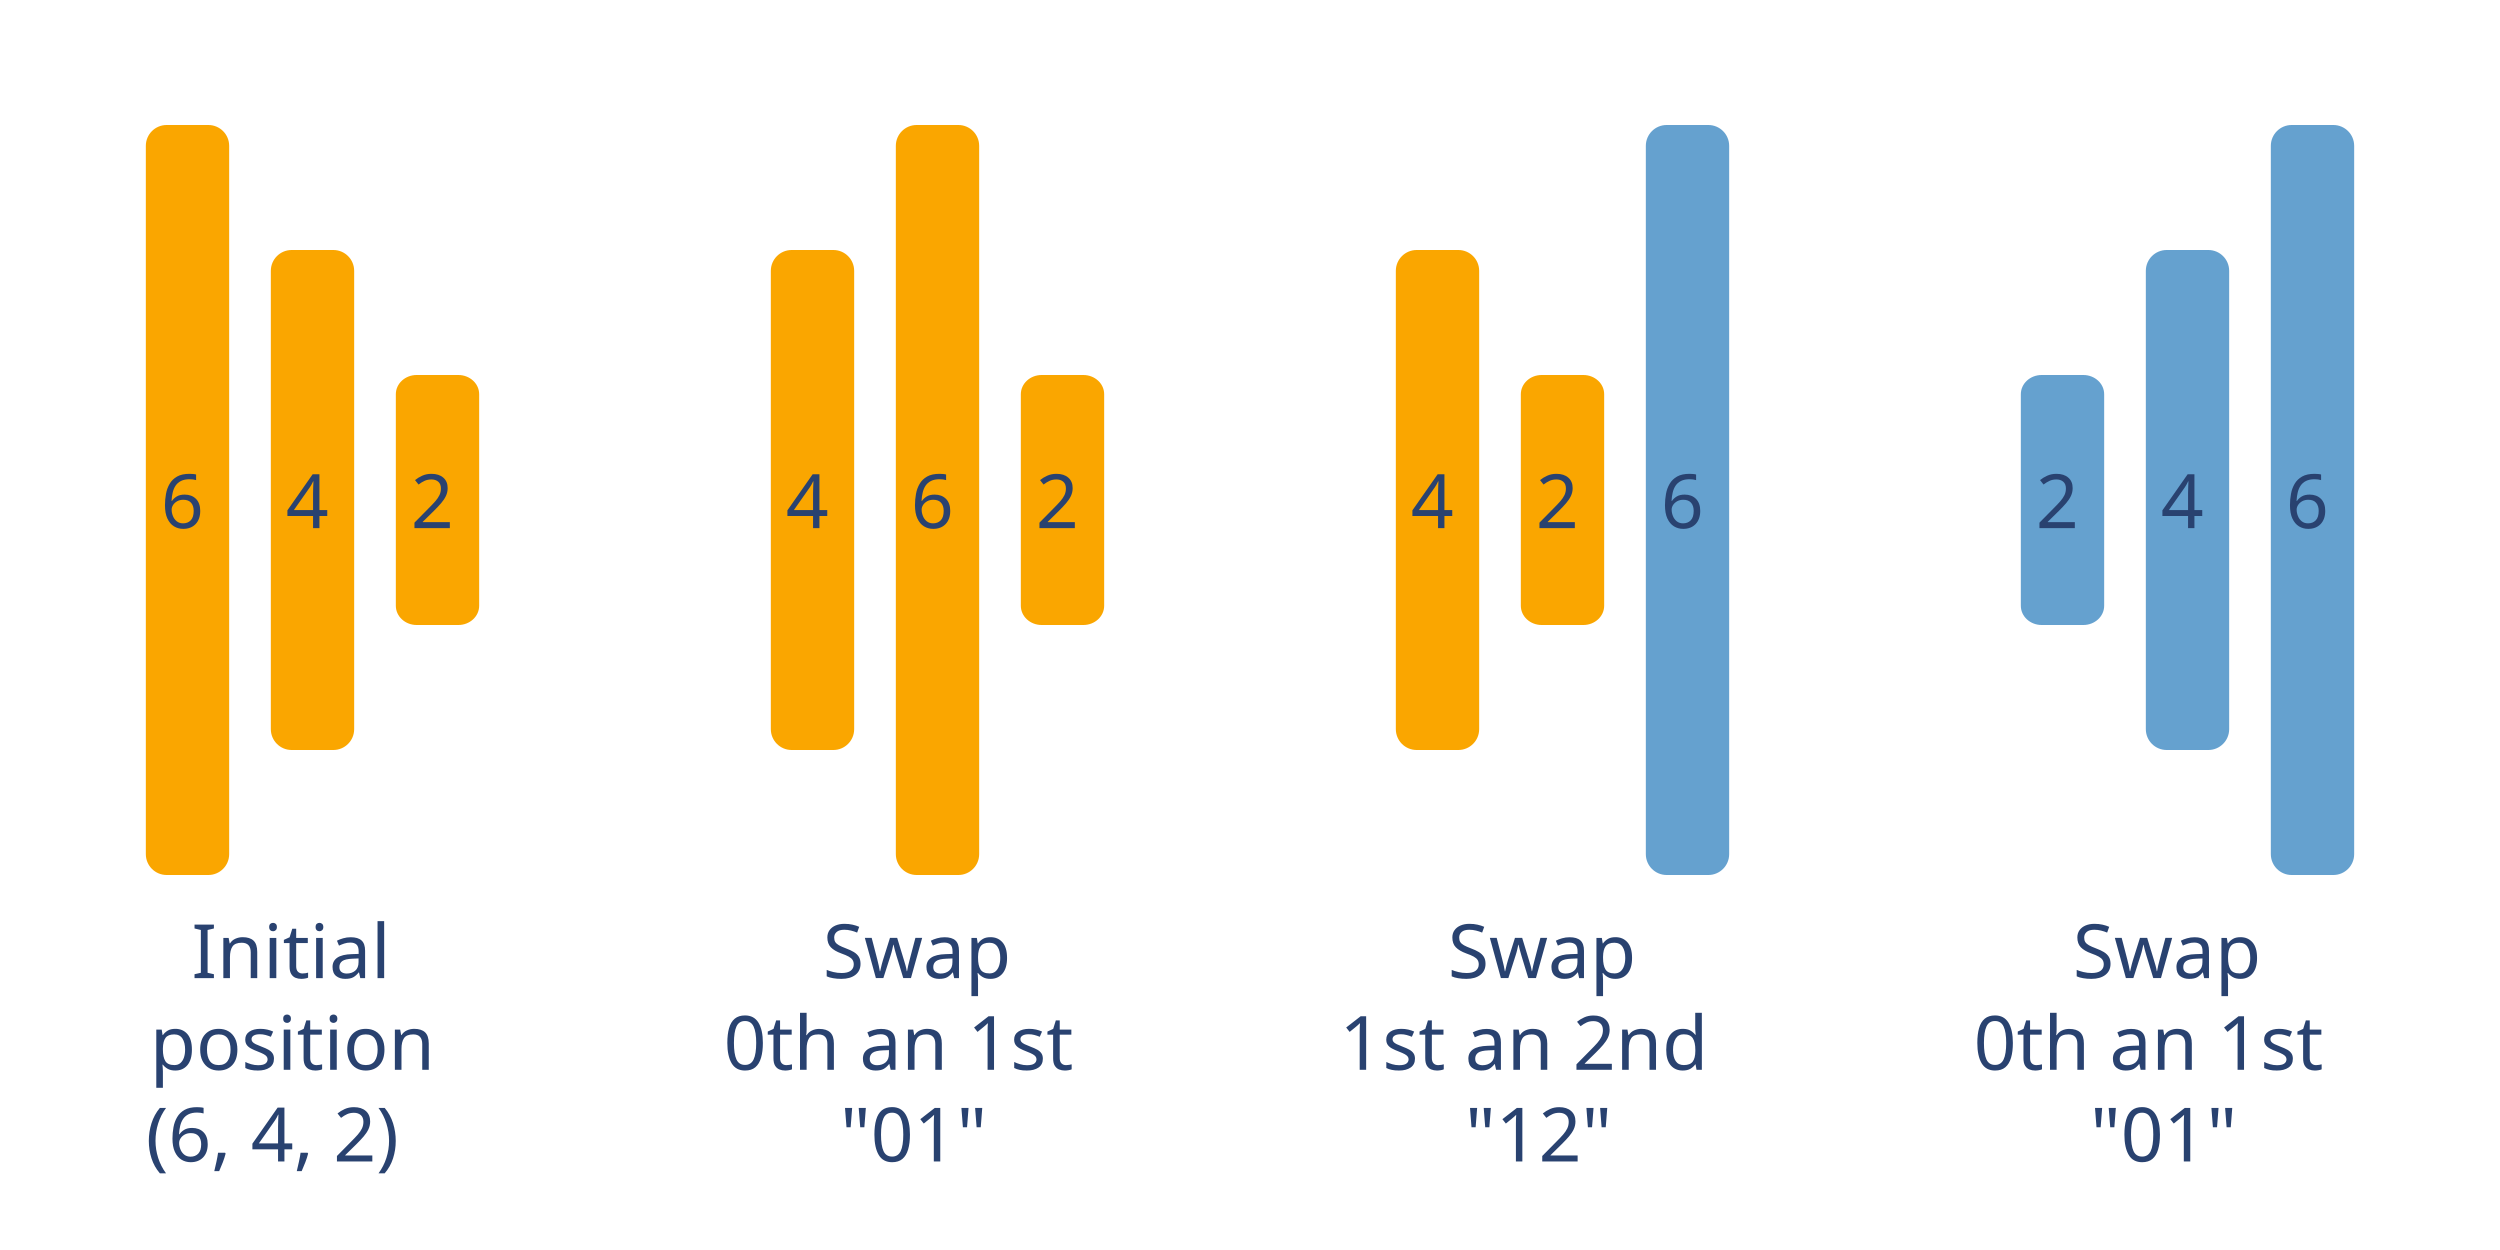
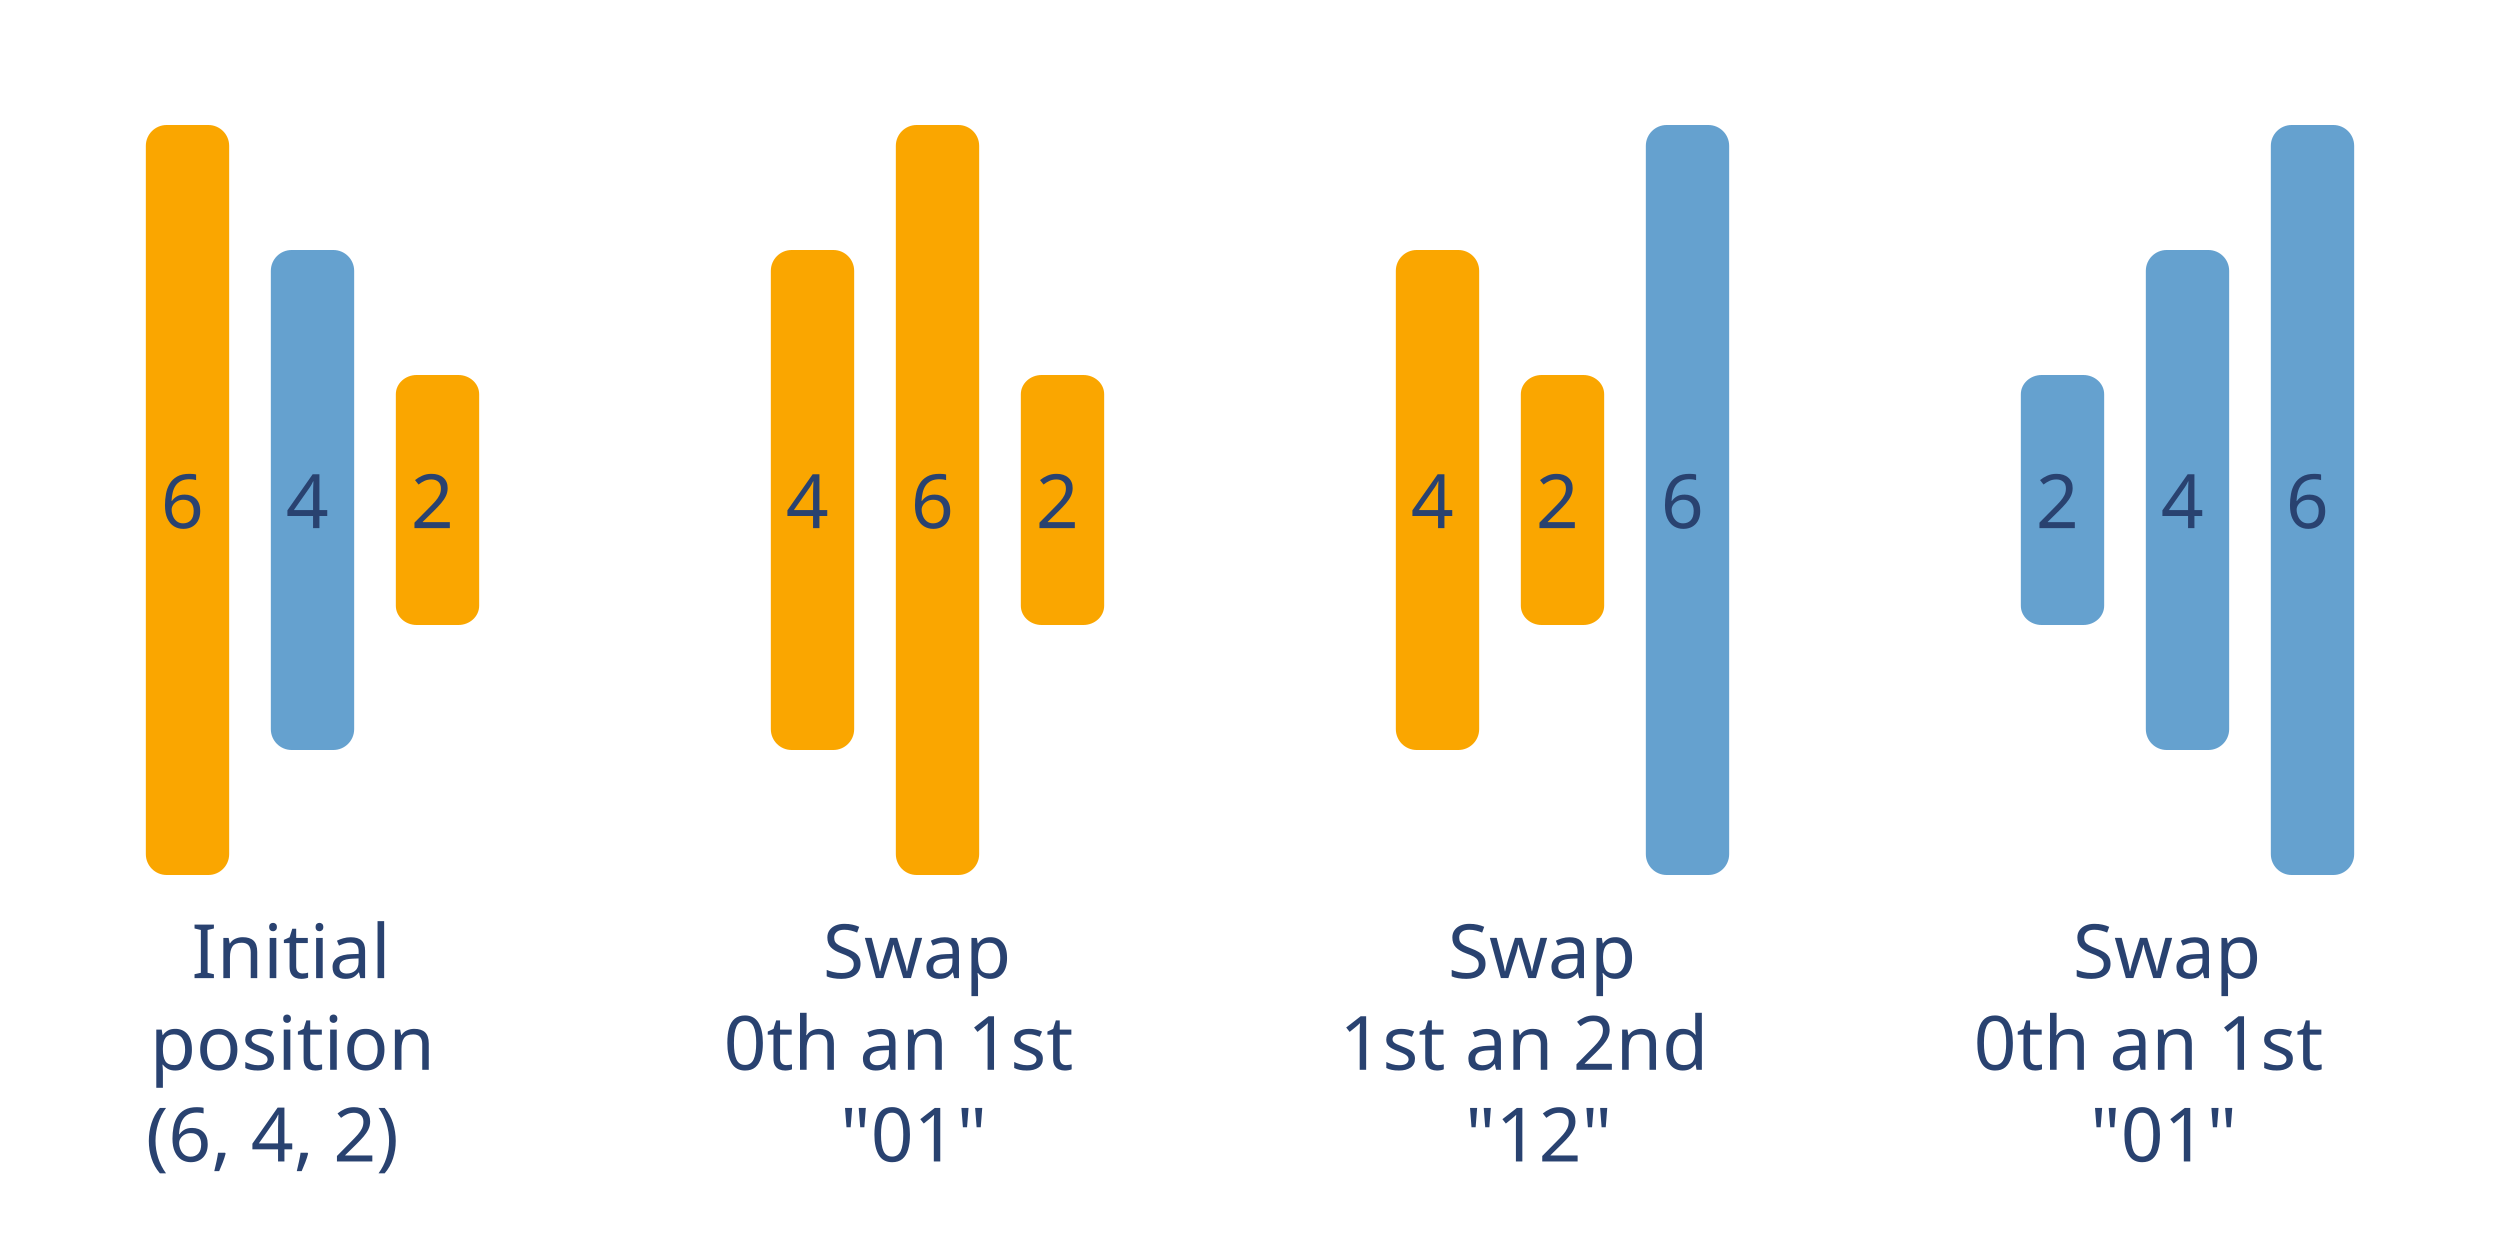
<svg xmlns="http://www.w3.org/2000/svg" version="1.1" x="0px" y="0px" width="1200" height="600" viewBox="0, 0, 1200, 600">
  <g id="Background">
    <rect x="0" y="0" width="1200" height="600" fill="#000000" fill-opacity="0" />
  </g>
  <g id="Layer 1">
    <path d="M80,60 L100,60 C105.523,60 110,64.477 110,70 L110,410 C110,415.523 105.523,420 100,420 L80,420 C74.477,420 70,415.523 70,410 L70,70 C70,64.477 74.477,60 80,60 z" fill="#FAA600" />
-     <path d="M140,120 L160,120 C165.523,120 170,124.477 170,130 L170,350 C170,355.523 165.523,360 160,360 L140,360 C134.477,360 130,355.523 130,350 L130,130 C130,124.477 134.477,120 140,120 z" fill="#FAA600" />
+     <path d="M140,120 L160,120 C165.523,120 170,124.477 170,130 L170,350 C170,355.523 165.523,360 160,360 L140,360 C134.477,360 130,355.523 130,350 L130,130 C130,124.477 134.477,120 140,120 z" fill="#65A1CF" />
    <path d="M200,180 L220,180 C225.523,180 230,184.133 230,189.231 L230,290.769 C230,295.867 225.523,300 220,300 L200,300 C194.477,300 190,295.867 190,290.769 L190,189.231 C190,184.133 194.477,180 200,180 z" fill="#FAA600" />
    <path d="M440,60 L460,60 C465.523,60 470,64.477 470,70 L470,410 C470,415.523 465.523,420 460,420 L440,420 C434.477,420 430,415.523 430,410 L430,70 C430,64.477 434.477,60 440,60 z" fill="#FAA600" />
    <path d="M380,120 L400,120 C405.523,120 410,124.477 410,130 L410,350 C410,355.523 405.523,360 400,360 L380,360 C374.477,360 370,355.523 370,350 L370,130 C370,124.477 374.477,120 380,120 z" fill="#FAA600" />
    <path d="M800,60 L820,60 C825.523,60 830,64.477 830,70 L830,410 C830,415.523 825.523,420 820,420 L800,420 C794.477,420 790,415.523 790,410 L790,70 C790,64.477 794.477,60 800,60 z" fill="#65A1CF" />
    <path d="M680,120 L700,120 C705.523,120 710,124.477 710,130 L710,350 C710,355.523 705.523,360 700,360 L680,360 C674.477,360 670,355.523 670,350 L670,130 C670,124.477 674.477,120 680,120 z" fill="#FAA600" />
    <path d="M1100,60 L1120,60 C1125.523,60 1130,64.477 1130,70 L1130,410 C1130,415.523 1125.523,420 1120,420 L1100,420 C1094.477,420 1090,415.523 1090,410 L1090,70 C1090,64.477 1094.477,60 1100,60 z" fill="#65A1CF" />
    <path d="M1040,120 L1060,120 C1065.523,120 1070,124.477 1070,130 L1070,350 C1070,355.523 1065.523,360 1060,360 L1040,360 C1034.477,360 1030,355.523 1030,350 L1030,130 C1030,124.477 1034.477,120 1040,120 z" fill="#65A1CF" />
    <path d="M980,180 L1000,180 C1005.523,180 1010,184.133 1010,189.231 L1010,290.769 C1010,295.867 1005.523,300 1000,300 L980,300 C974.477,300 970,295.867 970,290.769 L970,189.231 C970,184.133 974.477,180 980,180 z" fill="#65A1CF" />
    <path d="M740,180 L760,180 C765.523,180 770,184.133 770,189.231 L770,290.769 C770,295.867 765.523,300 760,300 L740,300 C734.477,300 730,295.867 730,290.769 L730,189.231 C730,184.133 734.477,180 740,180 z" fill="#FAA600" />
    <path d="M500,180 L520,180 C525.523,180 530,184.133 530,189.231 L530,290.769 C530,295.867 525.523,300 520,300 L500,300 C494.477,300 490,295.867 490,290.769 L490,189.231 C490,184.133 494.477,180 500,180 z" fill="#FAA600" />
    <text transform="matrix(1, 0, 0, 1, 90, 240)">
      <tspan x="-12.797" y="13.5" font-family="Verdana-Bold" font-size="36" fill="#294270">6</tspan>
    </text>
    <text transform="matrix(1, 0, 0, 1, 150, 240)">
      <tspan x="-12.797" y="13.5" font-family="Verdana-Bold" font-size="36" fill="#294270">4</tspan>
    </text>
    <text transform="matrix(1, 0, 0, 1, 210, 240)">
      <tspan x="-12.797" y="13.5" font-family="Verdana-Bold" font-size="36" fill="#294270">2</tspan>
    </text>
    <text transform="matrix(1, 0, 0, 1, 990, 240)">
      <tspan x="-12.797" y="13.5" font-family="Verdana-Bold" font-size="36" fill="#294270">2</tspan>
    </text>
    <text transform="matrix(1, 0, 0, 1, 750, 240)">
      <tspan x="-12.797" y="13.5" font-family="Verdana-Bold" font-size="36" fill="#294270">2</tspan>
    </text>
    <text transform="matrix(1, 0, 0, 1, 510, 240)">
      <tspan x="-12.797" y="13.5" font-family="Verdana-Bold" font-size="36" fill="#294270">2</tspan>
    </text>
    <text transform="matrix(1, 0, 0, 1, 1050, 240)">
      <tspan x="-12.797" y="13.5" font-family="Verdana-Bold" font-size="36" fill="#294270">4</tspan>
    </text>
    <text transform="matrix(1, 0, 0, 1, 690, 240)">
      <tspan x="-12.797" y="13.5" font-family="Verdana-Bold" font-size="36" fill="#294270">4</tspan>
    </text>
    <text transform="matrix(1, 0, 0, 1, 390, 240)">
      <tspan x="-12.797" y="13.5" font-family="Verdana-Bold" font-size="36" fill="#294270">4</tspan>
    </text>
    <text transform="matrix(1, 0, 0, 1, 810, 240)">
      <tspan x="-12.797" y="13.5" font-family="Verdana-Bold" font-size="36" fill="#294270">6</tspan>
    </text>
    <text transform="matrix(1, 0, 0, 1, 450, 240)">
      <tspan x="-12.797" y="13.5" font-family="Verdana-Bold" font-size="36" fill="#294270">6</tspan>
    </text>
    <text transform="matrix(1, 0, 0, 1, 1110, 240)">
      <tspan x="-12.797" y="13.5" font-family="Verdana-Bold" font-size="36" fill="#294270">6</tspan>
    </text>
    <text transform="matrix(1, 0, 0, 1, 153.268, 500)">
      <tspan x="-61.33" y="-30.5" font-family="Verdana-Bold" font-size="36" fill="#294270">Initial</tspan>
      <tspan x="-81.308" y="13.5" font-family="Verdana-Bold" font-size="36" fill="#294270">position</tspan>
      <tspan x="-83.268" y="57.5" font-family="Verdana-Bold" font-size="36" fill="#294270">(6, 4, 2)</tspan>
    </text>
    <text transform="matrix(1, 0, 0, 1, 450, 500)">
      <tspan x="-55.028" y="-30.5" font-family="Verdana-Bold" font-size="36" fill="#294270">Swap</tspan>
      <tspan x="-102.647" y="13.5" font-family="Verdana-Bold" font-size="36" fill="#294270">0th an 1st</tspan>
      <tspan x="-46.74" y="57.5" font-family="Verdana-Bold" font-size="36" fill="#294270">"01"</tspan>
    </text>
    <text transform="matrix(1, 0, 0, 1, 750, 522)">
      <tspan x="-55.028" y="-52.5" font-family="Verdana-Bold" font-size="36" fill="#294270">Swap</tspan>
      <tspan x="-107.033" y="-8.5" font-family="Verdana-Bold" font-size="36" fill="#294270">1st an 2nd</tspan>
      <tspan x="-46.74" y="35.5" font-family="Verdana-Bold" font-size="36" fill="#294270">"12"</tspan>
    </text>
    <text transform="matrix(1, 0, 0, 1, 1050, 500)">
      <tspan x="-55.028" y="-30.5" font-family="Verdana-Bold" font-size="36" fill="#294270">Swap</tspan>
      <tspan x="-102.647" y="13.5" font-family="Verdana-Bold" font-size="36" fill="#294270">0th an 1st</tspan>
      <tspan x="-46.74" y="57.5" font-family="Verdana-Bold" font-size="36" fill="#294270">"01"</tspan>
    </text>
  </g>
  <defs />
</svg>
